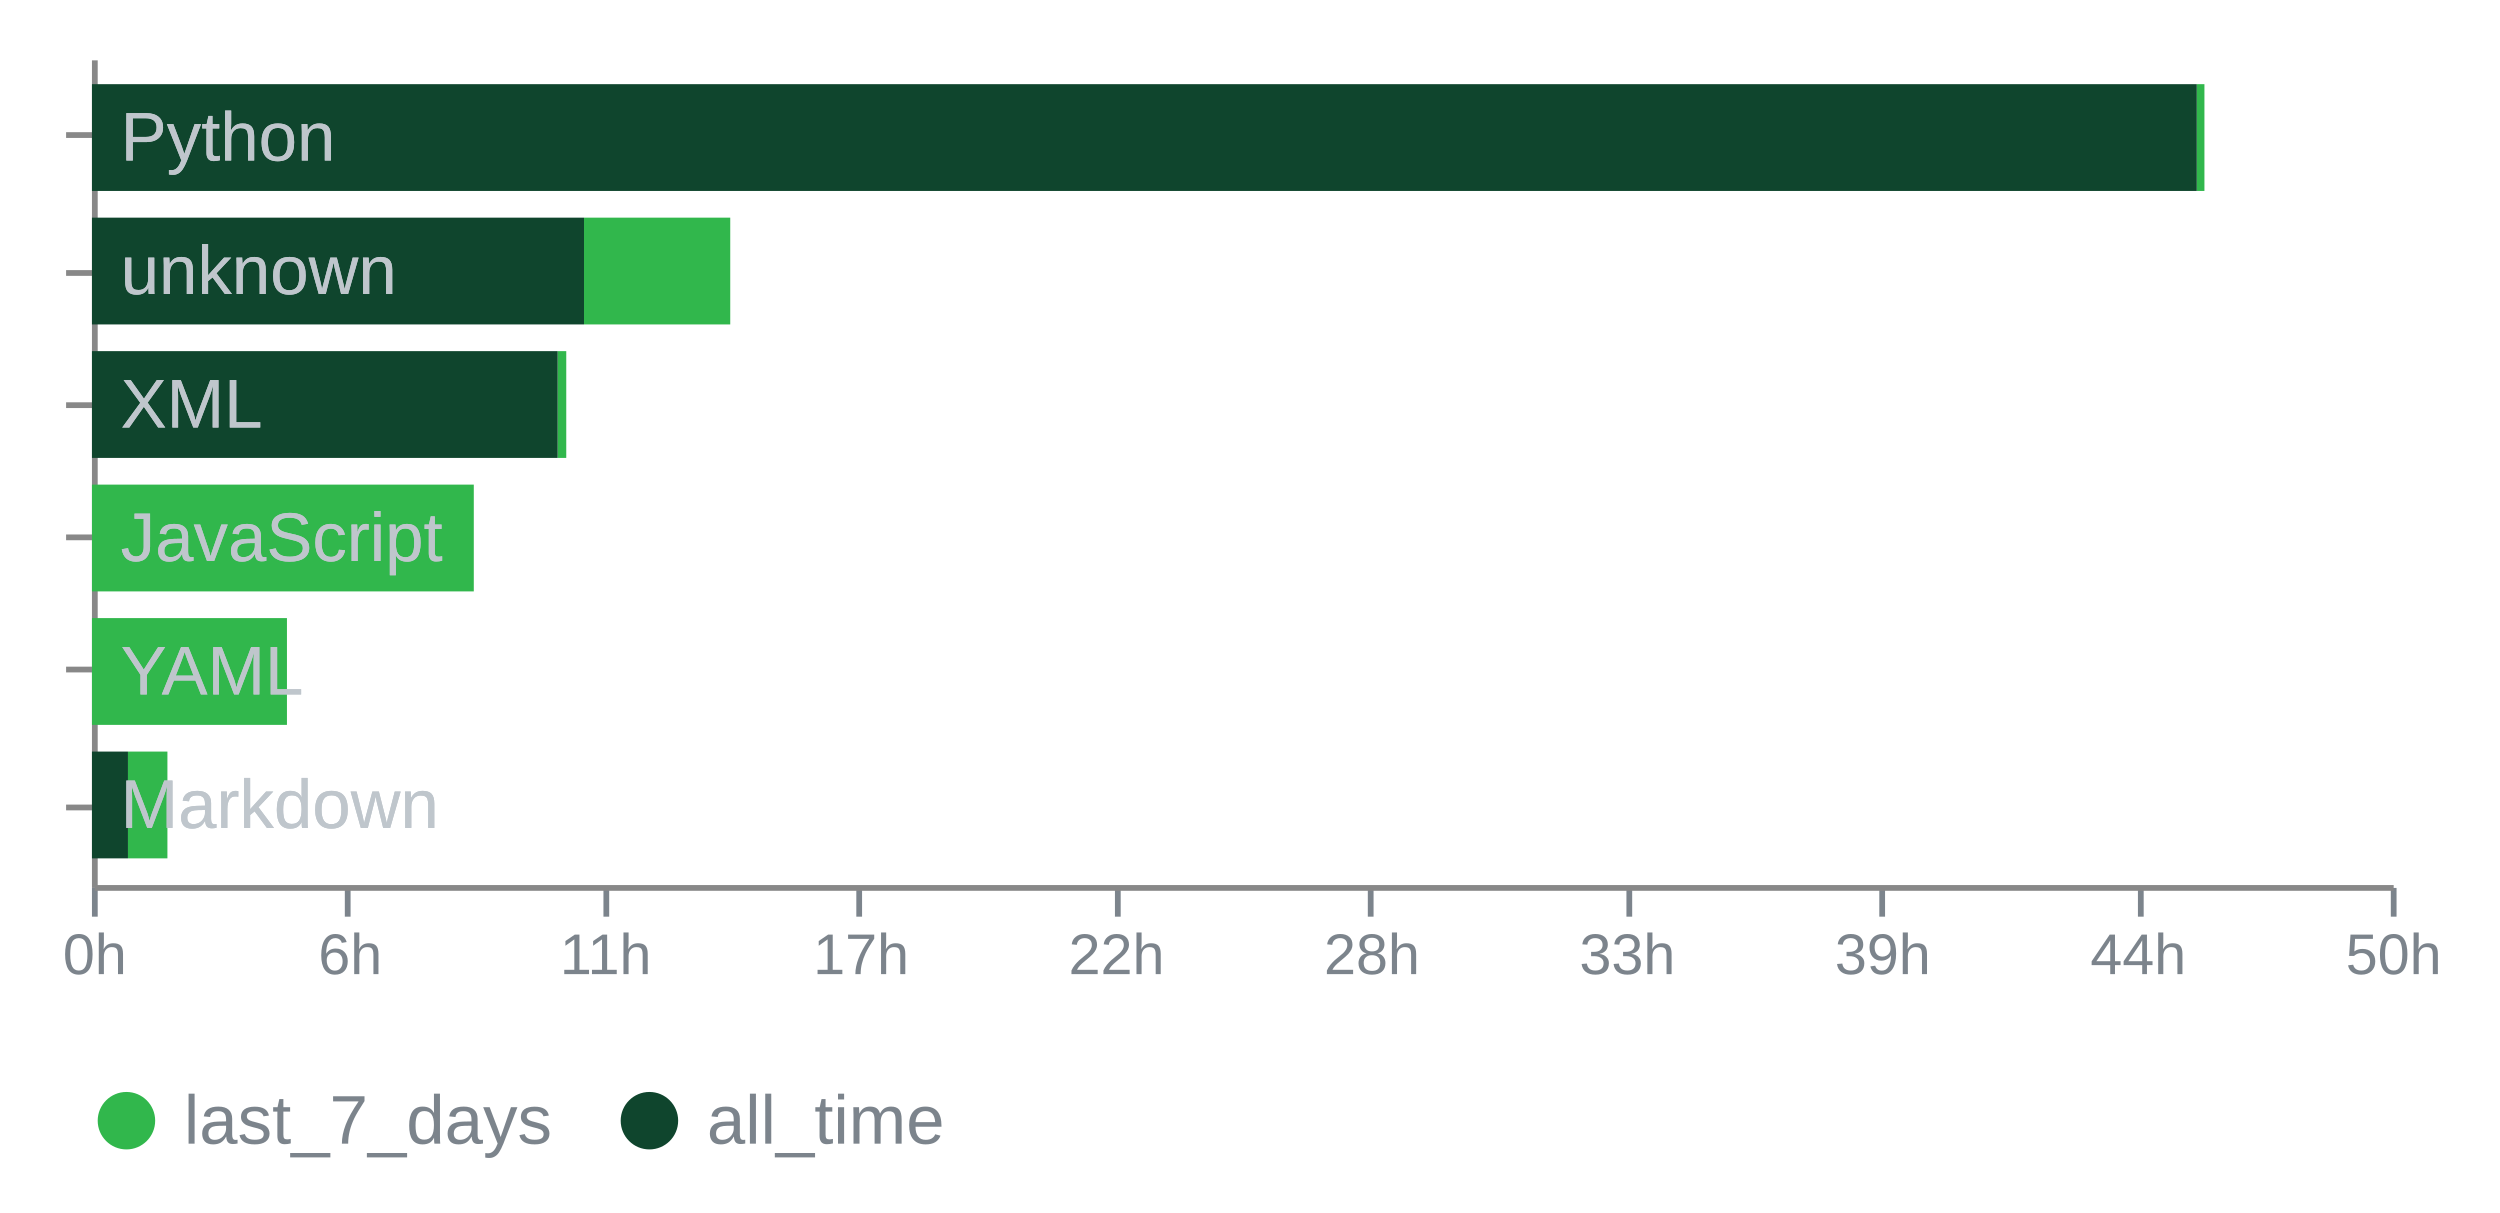
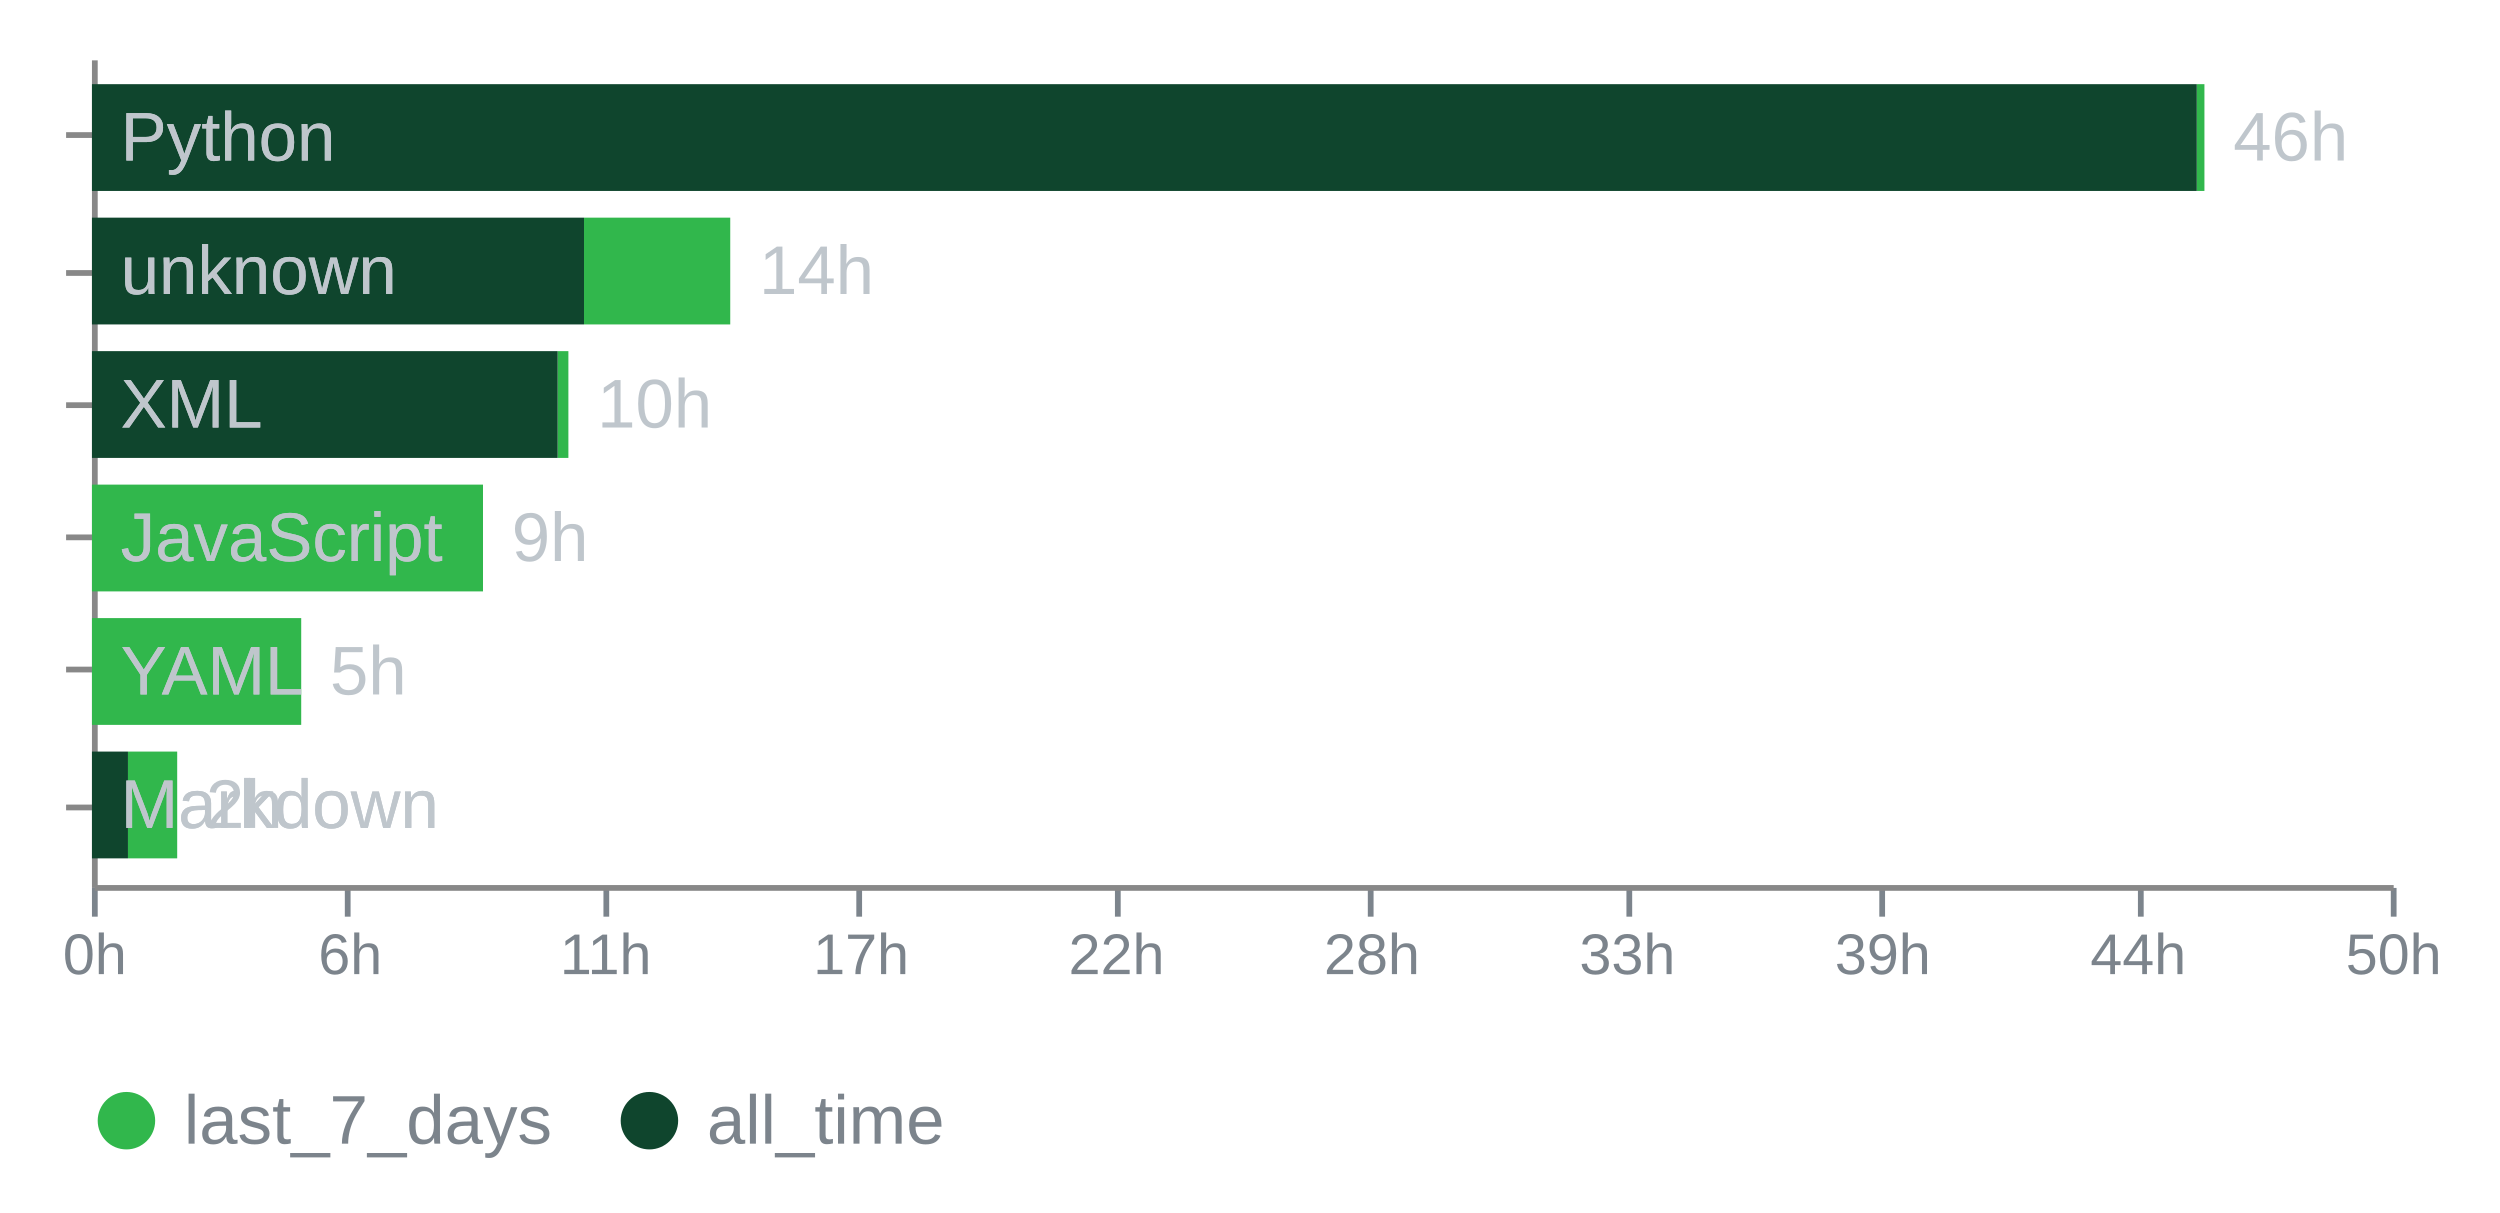
<svg xmlns="http://www.w3.org/2000/svg" version="1.1" class="marks" width="435" height="211" viewBox="0 0 435 211">
  <g fill="none" stroke-miterlimit="10" transform="translate(16,10)">
    <g class="mark-group role-frame root" role="graphics-object" aria-roledescription="group mark container">
      <g transform="translate(0,0)">
        <path class="background" aria-hidden="true" d="M0,0h400v144h-400Z" />
        <g>
          <g class="mark-group role-axis" role="graphics-symbol" aria-roledescription="axis" aria-label="Y-axis for a discrete scale with 6 values: Python, unknown, XML, JavaScript, YAML, Markdown">
            <g transform="translate(0.5,0.5)">
              <path class="background" aria-hidden="true" d="M0,0h0v0h0Z" pointer-events="none" />
              <g>
                <g class="mark-rule role-axis-tick" pointer-events="none">
                  <line transform="translate(0,13)" x2="-5" y2="0" stroke="#888" stroke-width="1" opacity="1" />
                  <line transform="translate(0,37)" x2="-5" y2="0" stroke="#888" stroke-width="1" opacity="1" />
                  <line transform="translate(0,60)" x2="-5" y2="0" stroke="#888" stroke-width="1" opacity="1" />
                  <line transform="translate(0,83)" x2="-5" y2="0" stroke="#888" stroke-width="1" opacity="1" />
                  <line transform="translate(0,106)" x2="-5" y2="0" stroke="#888" stroke-width="1" opacity="1" />
                  <line transform="translate(0,130)" x2="-5" y2="0" stroke="#888" stroke-width="1" opacity="1" />
                </g>
                <g class="mark-rule role-axis-domain" pointer-events="none">
                  <line transform="translate(0,0)" x2="0" y2="144" stroke="#888" stroke-width="1" opacity="1" />
                </g>
              </g>
              <path class="foreground" aria-hidden="true" d="" pointer-events="none" display="none" />
            </g>
          </g>
          <g class="mark-rect role-mark" role="graphics-symbol" aria-roledescription="rect mark container">
            <path d="M366.238,4.645h1.333v18.581h-1.333Z" fill="#31b74c" />
            <path d="M0,4.645h366.238v18.581h-366.238Z" fill="#0f452d" />
            <path d="M85.618,27.871h25.444v18.581h-25.444Z" fill="#31b74c" />
            <path d="M0,27.871h85.618v18.581h-85.618Z" fill="#0f452d" />
-             <path d="M81.031,51.097h1.498v18.581h-1.498Z" fill="#31b74c" />
+             <path d="M81.031,51.097h1.869v18.581h-1.869Z" fill="#31b74c" />
            <path d="M0,51.097h81.031v18.581h-81.031Z" fill="#0f452d" />
-             <path d="M0,74.323h66.44v18.581h-66.44Z" fill="#31b74c" />
+             <path d="M0,74.323h68.042v18.581h-68.042Z" fill="#31b74c" />
            <path d="M0,74.323h0v18.581h0Z" fill="#0f452d" />
-             <path d="M0,97.548h33.929v18.581h-33.929Z" fill="#31b74c" />
+             <path d="M0,97.548h36.411v18.581h-36.411Z" fill="#31b74c" />
            <path d="M0,97.548h0v18.581h0Z" fill="#0f452d" />
-             <path d="M6.264,120.774h6.867v18.581h-6.867Z" fill="#31b74c" />
+             <path d="M6.264,120.774h8.567v18.581h-8.567Z" fill="#31b74c" />
            <path d="M0,120.774h6.264v18.581h-6.264Z" fill="#0f452d" />
          </g>
          <g class="mark-text role-mark" role="graphics-object" aria-roledescription="text mark container">
            <text text-anchor="start" transform="translate(5,17.93548)" font-family="Arial, sans-serif" font-size="12px" fill="#bfc6cc">Python</text>
            <text text-anchor="start" transform="translate(5,17.93548)" font-family="Arial, sans-serif" font-size="12px" fill="#bfc6cc">Python</text>
            <text text-anchor="start" transform="translate(5,41.16129)" font-family="Arial, sans-serif" font-size="12px" fill="#bfc6cc">unknown</text>
            <text text-anchor="start" transform="translate(5,41.16129)" font-family="Arial, sans-serif" font-size="12px" fill="#bfc6cc">unknown</text>
            <text text-anchor="start" transform="translate(5,64.3871)" font-family="Arial, sans-serif" font-size="12px" fill="#bfc6cc">XML</text>
            <text text-anchor="start" transform="translate(5,64.3871)" font-family="Arial, sans-serif" font-size="12px" fill="#bfc6cc">XML</text>
            <text text-anchor="start" transform="translate(5,87.6129)" font-family="Arial, sans-serif" font-size="12px" fill="#bfc6cc">JavaScript</text>
            <text text-anchor="start" transform="translate(5,87.6129)" font-family="Arial, sans-serif" font-size="12px" fill="#bfc6cc">JavaScript</text>
            <text text-anchor="start" transform="translate(5,110.8387)" font-family="Arial, sans-serif" font-size="12px" fill="#bfc6cc">YAML</text>
            <text text-anchor="start" transform="translate(5,110.8387)" font-family="Arial, sans-serif" font-size="12px" fill="#bfc6cc">YAML</text>
            <text text-anchor="start" transform="translate(5,134.0645)" font-family="Arial, sans-serif" font-size="12px" fill="#bfc6cc">Markdown</text>
            <text text-anchor="start" transform="translate(5,134.0645)" font-family="Arial, sans-serif" font-size="12px" fill="#bfc6cc">Markdown</text>
+           </g>
+           <g class="mark-text role-mark" role="graphics-object" aria-roledescription="text mark container">
+             <text text-anchor="start" transform="translate(372.5711,17.93548)" font-family="Arial, sans-serif" font-size="12px" fill="#bfc6cc">46h</text>
+             <text text-anchor="start" transform="translate(116.0622,41.16129)" font-family="Arial, sans-serif" font-size="12px" fill="#bfc6cc">14h</text>
+             <text text-anchor="start" transform="translate(87.9,64.3871)" font-family="Arial, sans-serif" font-size="12px" fill="#bfc6cc">10h</text>
+             <text text-anchor="start" transform="translate(73.04222,87.6129)" font-family="Arial, sans-serif" font-size="12px" fill="#bfc6cc">9h</text>
+             <text text-anchor="start" transform="translate(41.41111,110.8387)" font-family="Arial, sans-serif" font-size="12px" fill="#bfc6cc">5h</text>
+             <text text-anchor="start" transform="translate(19.83111,134.0645)" font-family="Arial, sans-serif" font-size="12px" fill="#bfc6cc">2h</text>
          </g>
          <g class="mark-group role-legend" role="graphics-symbol" aria-roledescription="legend" aria-label="Symbol legend for fill color with 2 values: last_7_days, all_time">
            <g transform="translate(0,179)">
              <path class="background" aria-hidden="true" d="M0,0h149v12h-149Z" pointer-events="none" />
              <g>
                <g class="mark-group role-legend-entry">
                  <g transform="translate(0,0)">
                    <path class="background" aria-hidden="true" d="M0,0h0v0h0Z" pointer-events="none" />
                    <g>
                      <g class="mark-group role-scope" role="graphics-object" aria-roledescription="group mark container">
                        <g transform="translate(0,0)">
                          <path class="background" aria-hidden="true" d="M0,0h80.043v12h-80.043Z" pointer-events="none" opacity="1" />
                          <g>
                            <g class="mark-symbol role-legend-symbol" pointer-events="none">
                              <path transform="translate(6,6)" d="M5,0A5,5,0,1,1,-5,0A5,5,0,1,1,5,0" fill="#31b74c" stroke-width="1.5" opacity="1" />
                            </g>
                            <g class="mark-text role-legend-label" pointer-events="none">
                              <text text-anchor="start" transform="translate(16,10)" font-family="Arial, sans-serif" font-size="12px" fill="#7c848c" opacity="1">last_7_days</text>
                            </g>
                          </g>
                          <path class="foreground" aria-hidden="true" d="" pointer-events="none" display="none" />
                        </g>
                        <g transform="translate(91,0)">
                          <path class="background" aria-hidden="true" d="M0,0h57.35v12h-57.35Z" pointer-events="none" opacity="1" />
                          <g>
                            <g class="mark-symbol role-legend-symbol" pointer-events="none">
                              <path transform="translate(6,6)" d="M5,0A5,5,0,1,1,-5,0A5,5,0,1,1,5,0" fill="#0f452d" stroke-width="1.5" opacity="1" />
                            </g>
                            <g class="mark-text role-legend-label" pointer-events="none">
                              <text text-anchor="start" transform="translate(16,10)" font-family="Arial, sans-serif" font-size="12px" fill="#7c848c" opacity="1">all_time</text>
                            </g>
                          </g>
                          <path class="foreground" aria-hidden="true" d="" pointer-events="none" display="none" />
                        </g>
                      </g>
                    </g>
                    <path class="foreground" aria-hidden="true" d="" pointer-events="none" display="none" />
                  </g>
                </g>
              </g>
              <path class="foreground" aria-hidden="true" d="" pointer-events="none" display="none" />
            </g>
          </g>
          <g class="mark-group role-axis" role="graphics-symbol" aria-roledescription="axis" aria-label="X-axis for a linear scale with values from 0k to 180k">
            <g transform="translate(0.5,144.5)">
              <path class="background" aria-hidden="true" d="M0,0h0v0h0Z" pointer-events="none" />
              <g>
                <g class="mark-rule role-axis-tick" pointer-events="none">
                  <line transform="translate(0,0)" x2="0" y2="5" stroke="#7c848c" stroke-width="1" opacity="1" />
                  <line transform="translate(44,0)" x2="0" y2="5" stroke="#7c848c" stroke-width="1" opacity="1" />
                  <line transform="translate(89,0)" x2="0" y2="5" stroke="#7c848c" stroke-width="1" opacity="1" />
                  <line transform="translate(133,0)" x2="0" y2="5" stroke="#7c848c" stroke-width="1" opacity="1" />
                  <line transform="translate(178,0)" x2="0" y2="5" stroke="#7c848c" stroke-width="1" opacity="1" />
                  <line transform="translate(222,0)" x2="0" y2="5" stroke="#7c848c" stroke-width="1" opacity="1" />
                  <line transform="translate(267,0)" x2="0" y2="5" stroke="#7c848c" stroke-width="1" opacity="1" />
                  <line transform="translate(311,0)" x2="0" y2="5" stroke="#7c848c" stroke-width="1" opacity="1" />
                  <line transform="translate(356,0)" x2="0" y2="5" stroke="#7c848c" stroke-width="1" opacity="1" />
                  <line transform="translate(400,0)" x2="0" y2="5" stroke="#7c848c" stroke-width="1" opacity="1" />
                </g>
                <g class="mark-text role-axis-label" pointer-events="none">
                  <text text-anchor="middle" transform="translate(0,15)" font-family="Arial, sans-serif" font-size="10px" fill="#7c848c" opacity="1">0h</text>
                  <text text-anchor="middle" transform="translate(44.44444,15)" font-family="Arial, sans-serif" font-size="10px" fill="#7c848c" opacity="1">6h</text>
                  <text text-anchor="middle" transform="translate(88.88889,15)" font-family="Arial, sans-serif" font-size="10px" fill="#7c848c" opacity="1">11h</text>
                  <text text-anchor="middle" transform="translate(133.3333,15)" font-family="Arial, sans-serif" font-size="10px" fill="#7c848c" opacity="1">17h</text>
                  <text text-anchor="middle" transform="translate(177.7778,15)" font-family="Arial, sans-serif" font-size="10px" fill="#7c848c" opacity="1">22h</text>
                  <text text-anchor="middle" transform="translate(222.2222,15)" font-family="Arial, sans-serif" font-size="10px" fill="#7c848c" opacity="1">28h</text>
                  <text text-anchor="middle" transform="translate(266.6667,15)" font-family="Arial, sans-serif" font-size="10px" fill="#7c848c" opacity="1">33h</text>
                  <text text-anchor="middle" transform="translate(311.1111,15)" font-family="Arial, sans-serif" font-size="10px" fill="#7c848c" opacity="1">39h</text>
                  <text text-anchor="middle" transform="translate(355.5556,15)" font-family="Arial, sans-serif" font-size="10px" fill="#7c848c" opacity="1">44h</text>
                  <text text-anchor="middle" transform="translate(400,15)" font-family="Arial, sans-serif" font-size="10px" fill="#7c848c" opacity="1">50h</text>
                </g>
                <g class="mark-rule role-axis-domain" pointer-events="none">
                  <line transform="translate(0,0)" x2="400" y2="0" stroke="#888" stroke-width="1" opacity="1" />
                </g>
              </g>
              <path class="foreground" aria-hidden="true" d="" pointer-events="none" display="none" />
            </g>
          </g>
        </g>
        <path class="foreground" aria-hidden="true" d="" display="none" />
      </g>
    </g>
  </g>
</svg>
